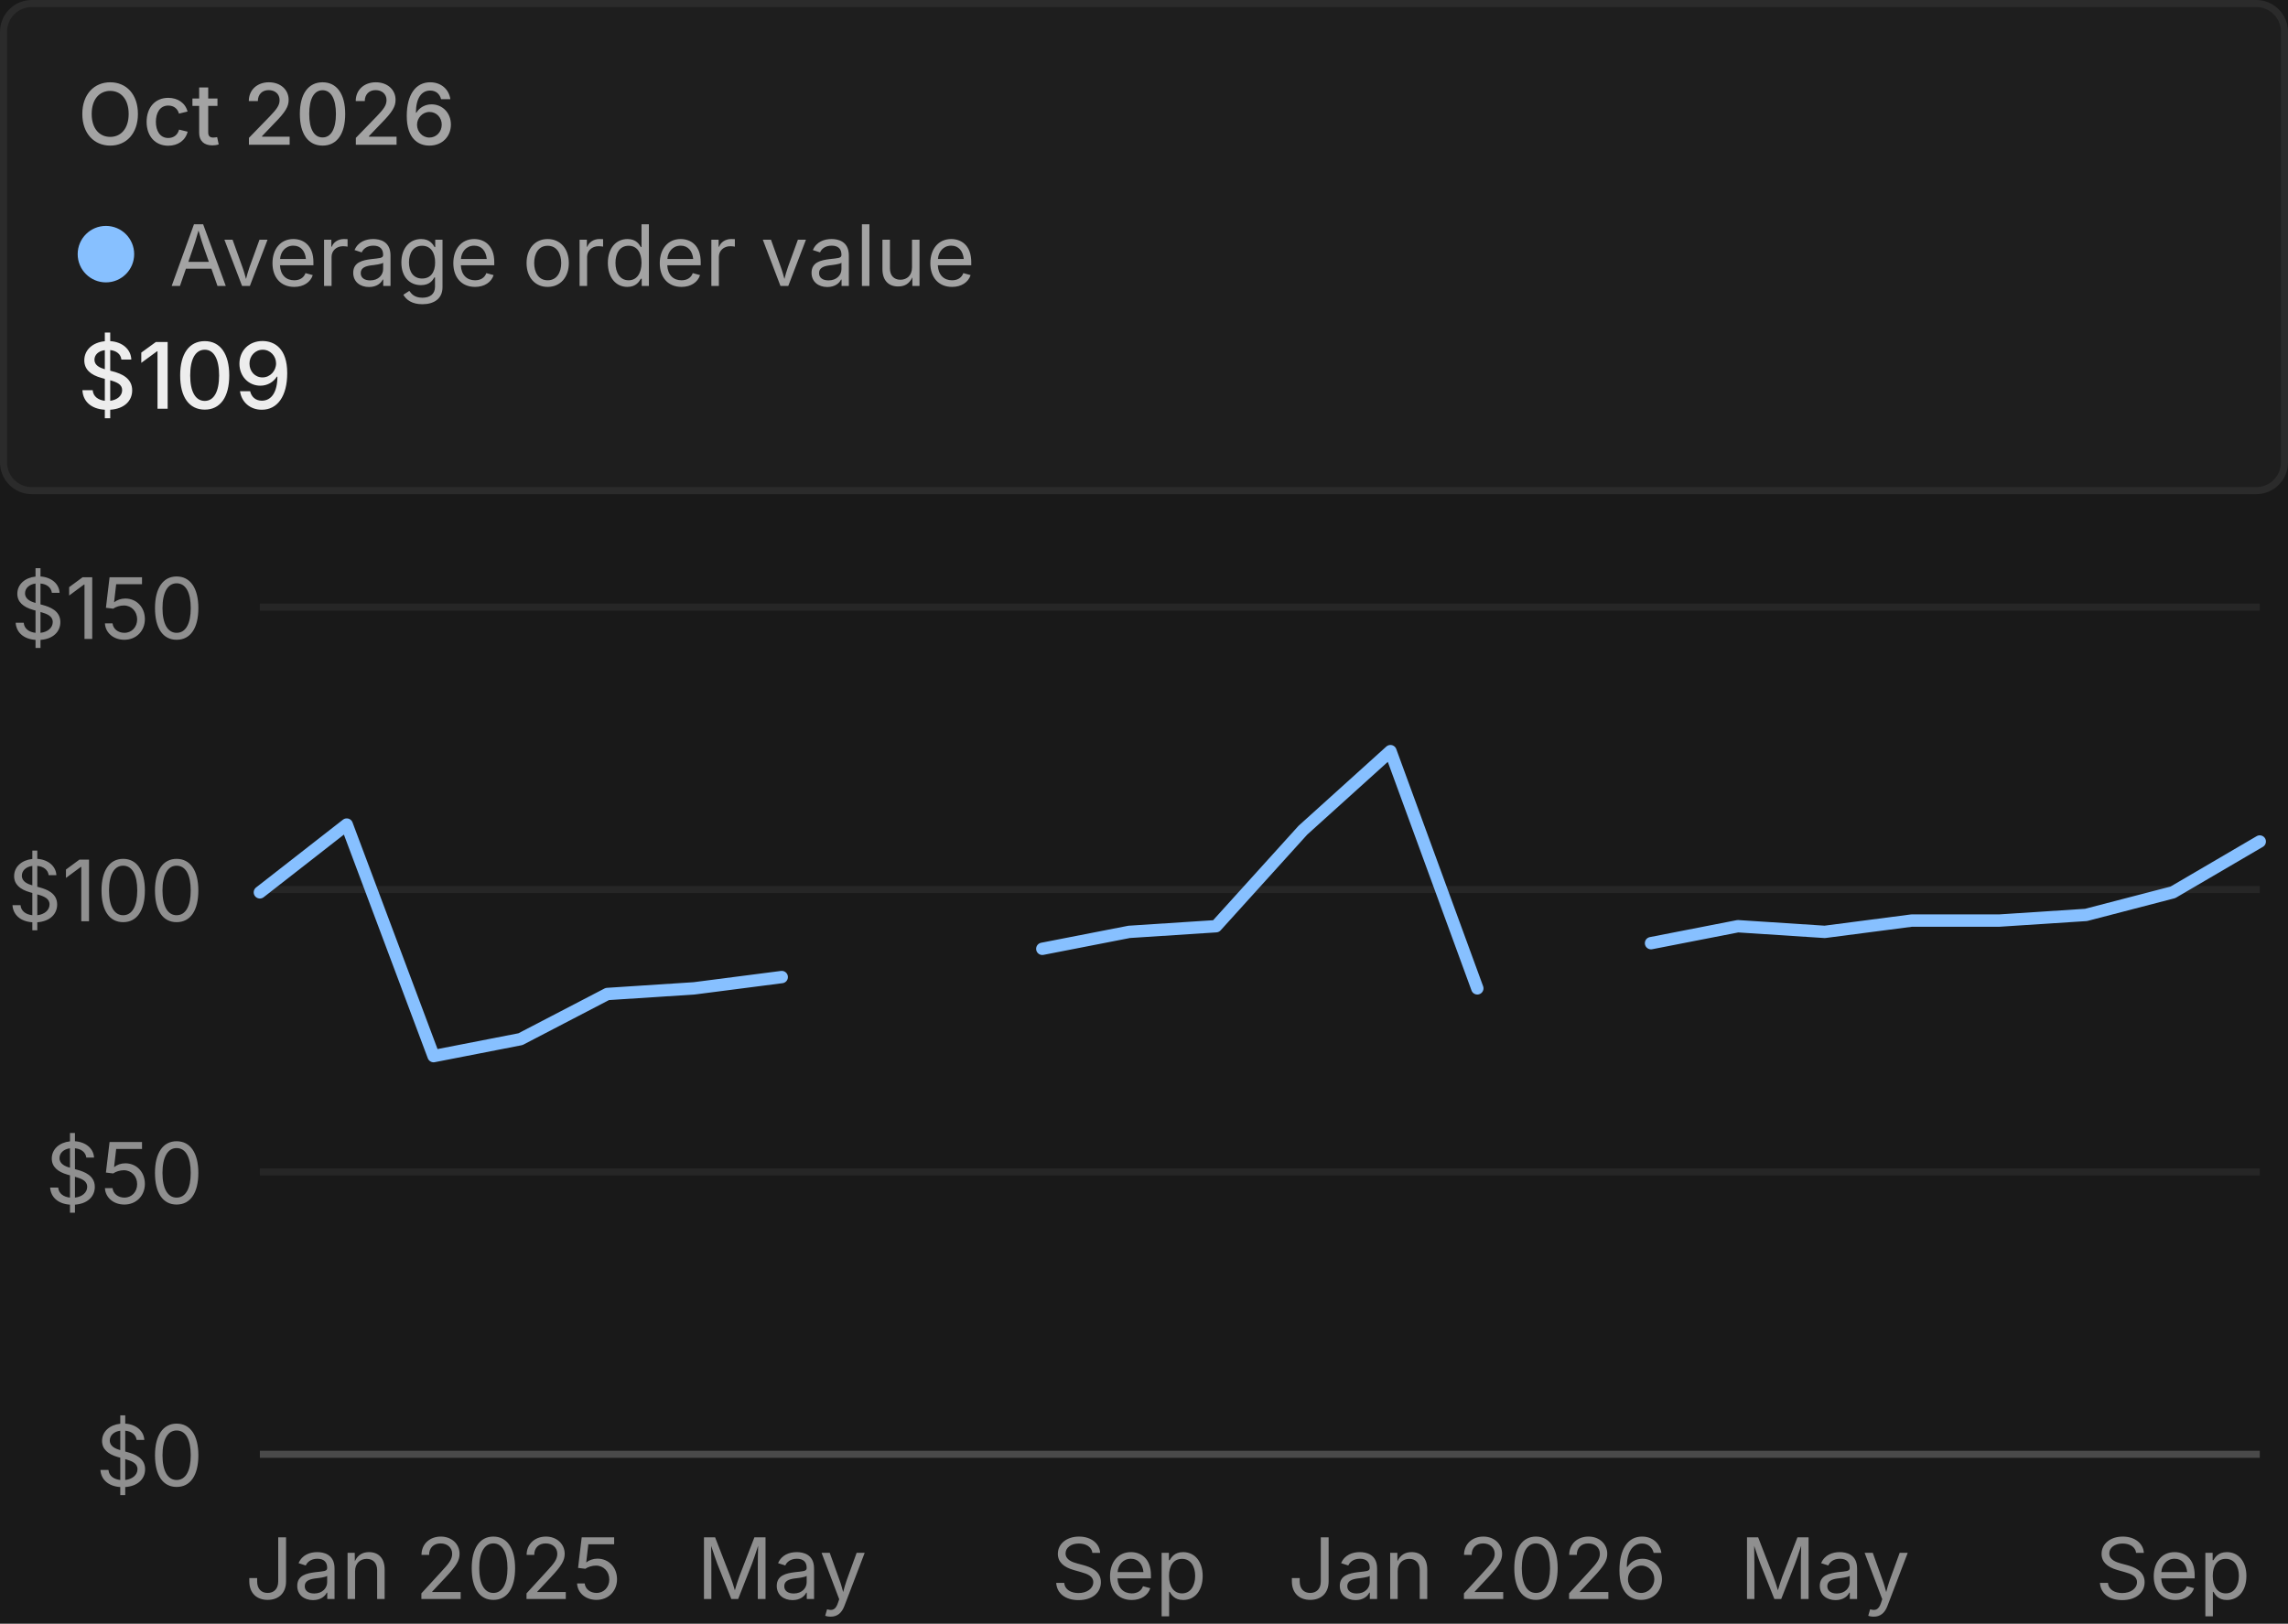
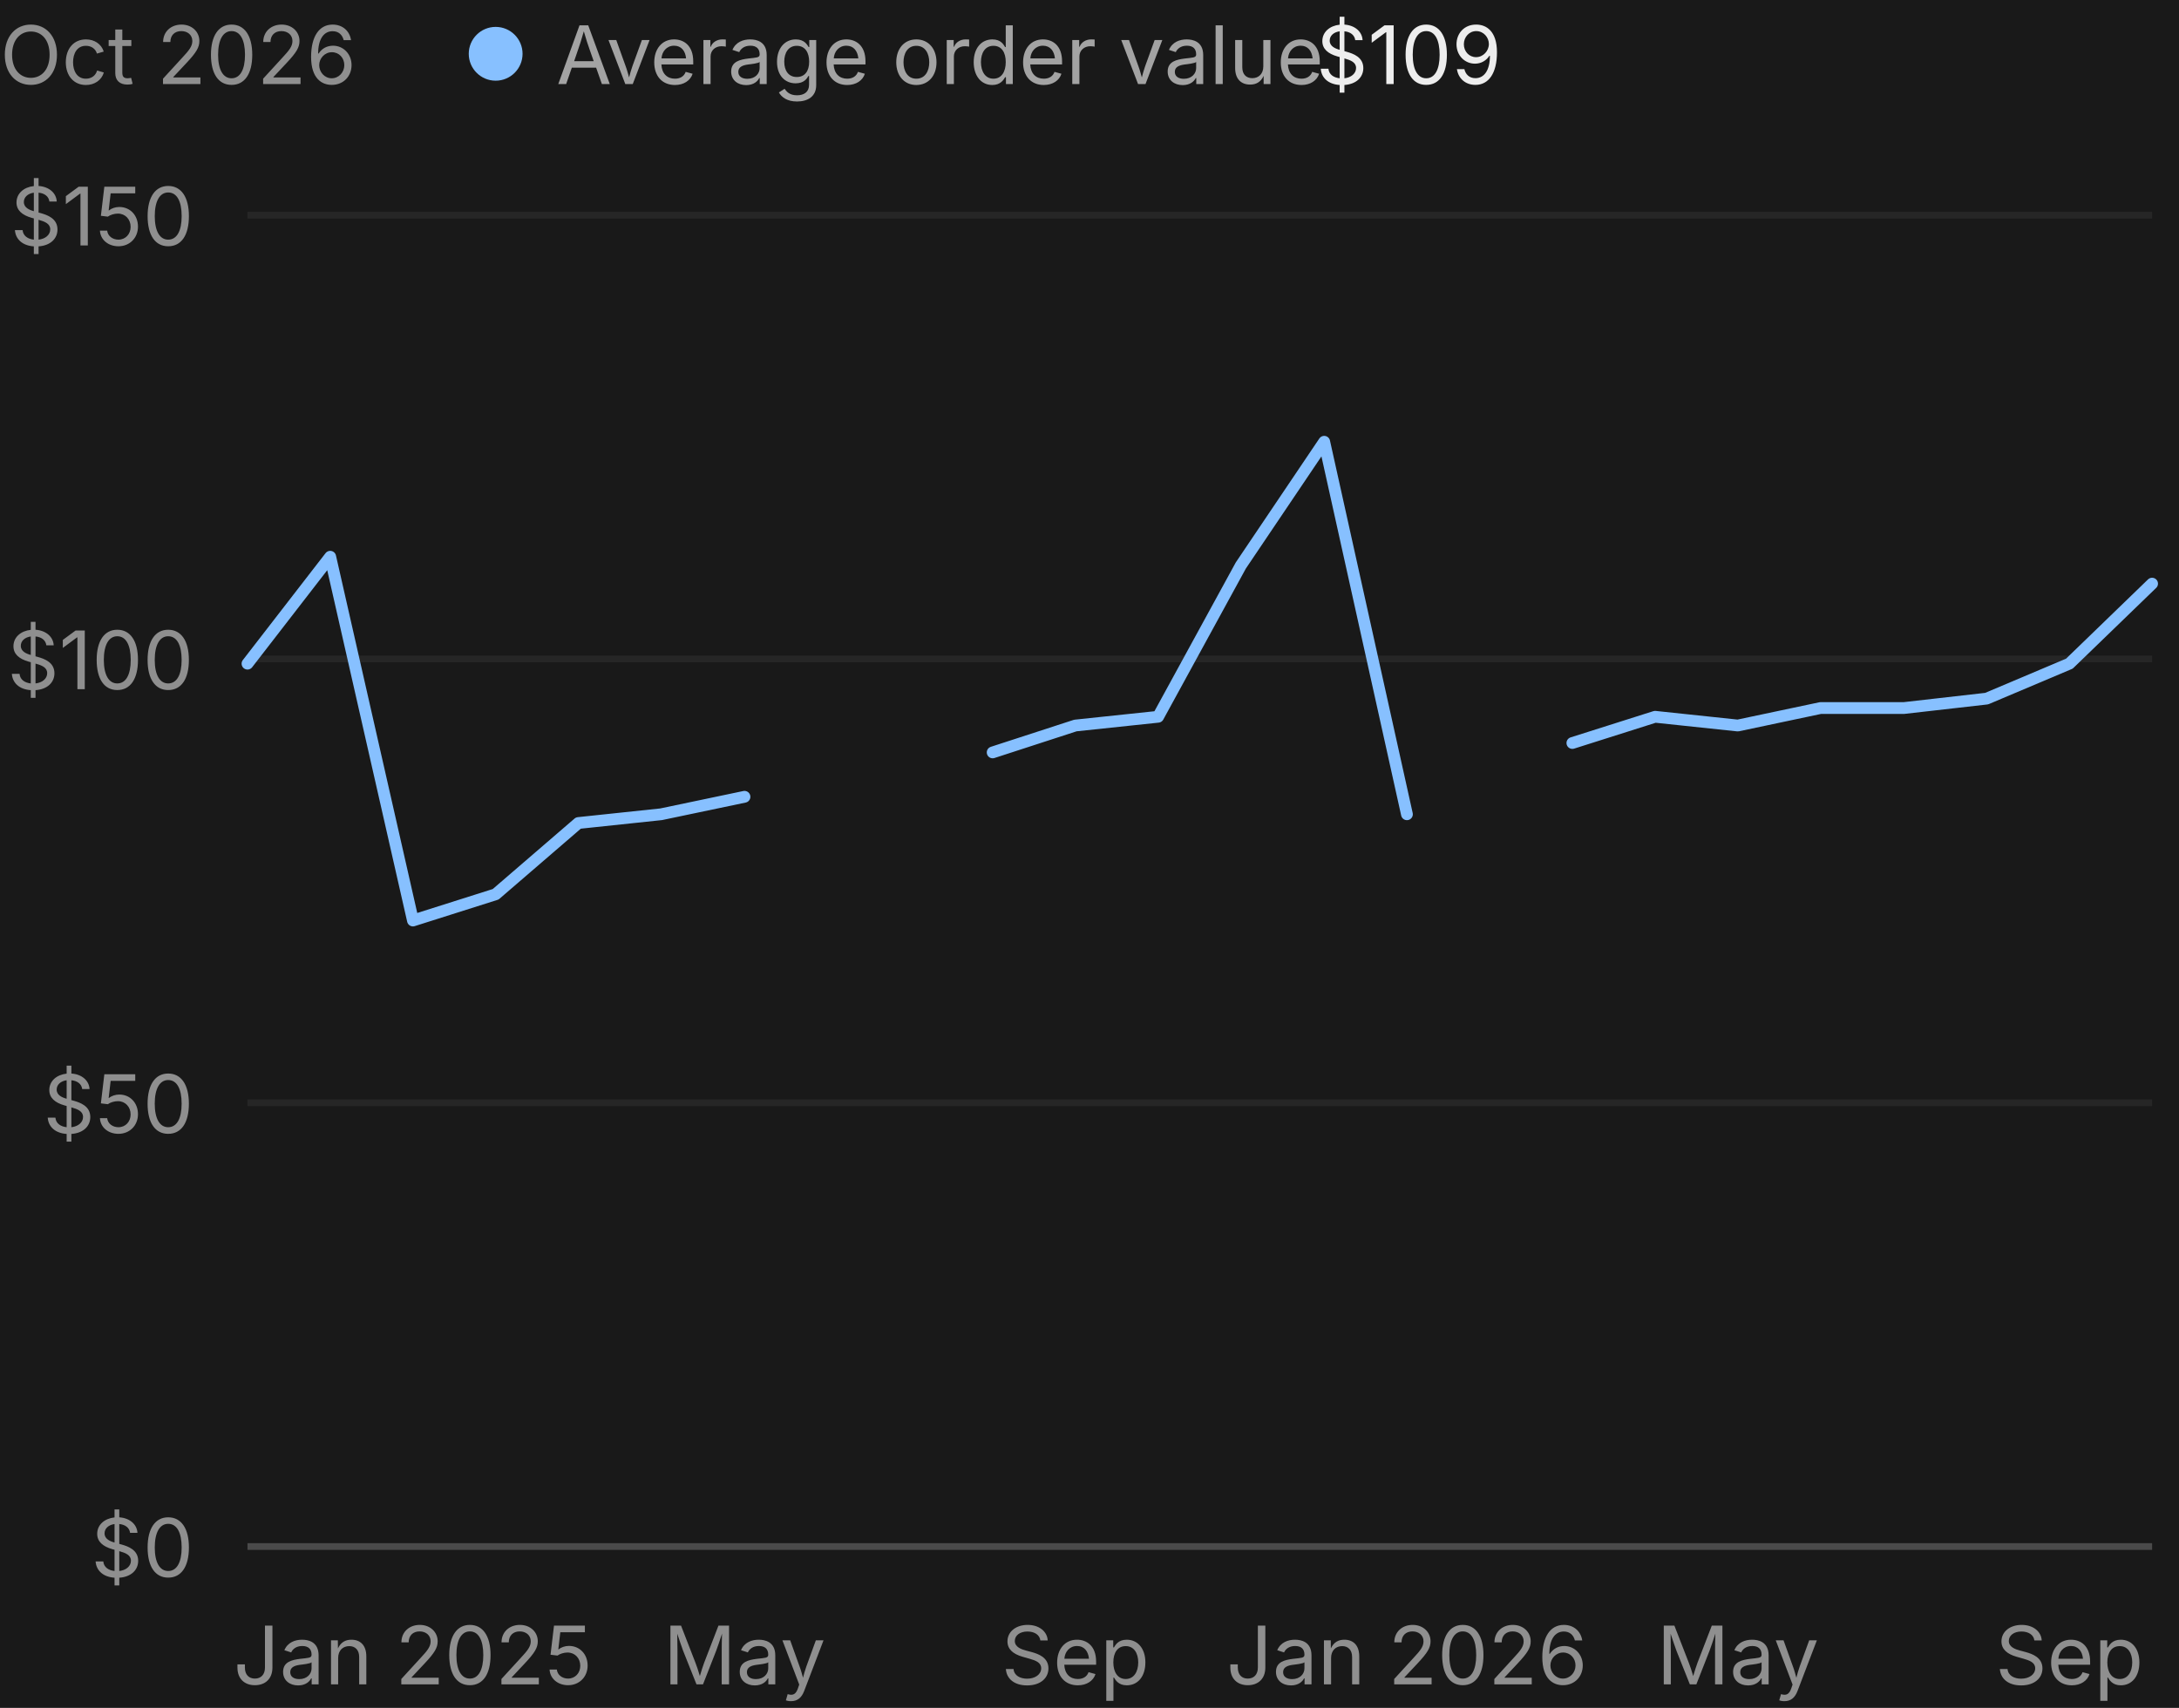
- <svg xmlns="http://www.w3.org/2000/svg" font-family="IBM Plex Sans, system-ui, -apple-system, &quot;Segoe UI&quot;, sans-serif" width="324" height="230" viewBox="0 0 324 230" role="img" aria-label="Average order value has gaps where no orders were tagged" data-hm-kind="line" data-hm-x="36.8,320,24" data-hm-y="0,150,206,86" data-hm-plot="36.8,86,320,206" data-hm-readout="1">
-   <rect width="324" height="230" fill="#191919" />
+ <svg xmlns="http://www.w3.org/2000/svg" font-family="IBM Plex Sans, system-ui, -apple-system, &quot;Segoe UI&quot;, sans-serif" width="324" height="254" viewBox="0 0 324 254" role="img" aria-label="Average order value has gaps where no orders were tagged" data-hm-kind="line" data-hm-x="36.8,320,24" data-hm-y="0,150,230,32" data-hm-plot="36.8,32,320,230" data-hm-readout="1">
+   <rect width="324" height="254" fill="#191919" />
  <g class="hm-readout">
-     <rect x="0.5" y="0.5" width="323" height="69" rx="4" fill="#1e1e1e" stroke="#2b2b2b" />
-     <text x="11" y="20.5" font-size="12" font-weight="500" class="hm-rh" fill="#a3a3a3">Oct 2026</text>
-     <circle cx="15" cy="36" r="4" fill="#87c0ff" />
-     <text x="24" y="40.5" font-size="12" fill="#a3a3a3">Average order value</text>
-     <text x="11" y="57.9" font-size="13" font-weight="500" class="hm-rv hm-rv-0" fill="#ededed">$109</text>
+     <text x="0" y="12.5" font-size="12" class="hm-rh" fill="#8f8f8f">Oct 2026</text>
+     <circle cx="73.7" cy="8" r="4" fill="#87c0ff" />
+     <text x="82.7" y="12.5" font-size="12" fill="#a3a3a3">Average order value</text>
+     <text x="195.7" y="12.5" font-size="12" class="hm-rv hm-rv-0" fill="#ededed">$109</text>
  </g>
-   <line x1="36.8" y1="206" x2="320" y2="206" stroke="#4a4a4a" />
-   <text x="28.8" y="210.5" font-size="12" text-anchor="end" fill="#8f8f8f">$0</text>
-   <line x1="36.8" y1="166" x2="320" y2="166" stroke="#262626" />
-   <text x="28.8" y="170.5" font-size="12" text-anchor="end" fill="#8f8f8f">$50</text>
-   <line x1="36.8" y1="126" x2="320" y2="126" stroke="#262626" />
-   <text x="28.8" y="130.5" font-size="12" text-anchor="end" fill="#8f8f8f">$100</text>
-   <line x1="36.8" y1="86" x2="320" y2="86" stroke="#262626" />
-   <text x="28.8" y="90.5" font-size="12" text-anchor="end" fill="#8f8f8f">$150</text>
-   <path d="M36.8,126.4L49.1,116.8L61.4,149.6L73.7,147.2L86,140.8L98.3,140L110.7,138.4M147.6,134.4L159.9,132L172.2,131.2L184.5,117.6L196.9,106.4L209.2,140M233.8,133.6L246.1,131.2L258.4,132L270.7,130.4L283.1,130.4L295.4,129.6L307.7,126.4L320,119.2" fill="none" stroke="#87c0ff" stroke-width="1.75" stroke-linejoin="round" stroke-linecap="round" />
-   <text x="61.4" y="226.5" font-size="12" text-anchor="middle" fill="#8f8f8f">Jan 2025</text>
-   <text x="110.7" y="226.5" font-size="12" text-anchor="middle" fill="#8f8f8f">May</text>
-   <text x="159.9" y="226.5" font-size="12" text-anchor="middle" fill="#8f8f8f">Sep</text>
-   <text x="209.2" y="226.5" font-size="12" text-anchor="middle" fill="#8f8f8f">Jan 2026</text>
-   <text x="258.4" y="226.5" font-size="12" text-anchor="middle" fill="#8f8f8f">May</text>
-   <text x="307.7" y="226.5" font-size="12" text-anchor="middle" fill="#8f8f8f">Sep</text>
+   <line x1="36.8" y1="230" x2="320" y2="230" stroke="#4a4a4a" />
+   <text x="28.8" y="234.5" font-size="12" text-anchor="end" fill="#8f8f8f">$0</text>
+   <line x1="36.8" y1="164" x2="320" y2="164" stroke="#262626" />
+   <text x="28.8" y="168.5" font-size="12" text-anchor="end" fill="#8f8f8f">$50</text>
+   <line x1="36.8" y1="98" x2="320" y2="98" stroke="#262626" />
+   <text x="28.8" y="102.5" font-size="12" text-anchor="end" fill="#8f8f8f">$100</text>
+   <line x1="36.8" y1="32" x2="320" y2="32" stroke="#262626" />
+   <text x="28.8" y="36.5" font-size="12" text-anchor="end" fill="#8f8f8f">$150</text>
+   <path d="M36.8,98.7L49.1,82.8L61.4,136.9L73.7,133L86,122.4L98.3,121.1L110.7,118.5M147.6,111.9L159.9,107.9L172.2,106.6L184.5,84.1L196.9,65.7L209.2,121.1M233.8,110.5L246.1,106.6L258.4,107.9L270.7,105.3L283.1,105.3L295.4,103.9L307.7,98.7L320,86.8" fill="none" stroke="#87c0ff" stroke-width="1.75" stroke-linejoin="round" stroke-linecap="round" />
+   <text x="61.4" y="250.5" font-size="12" text-anchor="middle" fill="#8f8f8f">Jan 2025</text>
+   <text x="110.7" y="250.5" font-size="12" text-anchor="middle" fill="#8f8f8f">May</text>
+   <text x="159.9" y="250.5" font-size="12" text-anchor="middle" fill="#8f8f8f">Sep</text>
+   <text x="209.2" y="250.5" font-size="12" text-anchor="middle" fill="#8f8f8f">Jan 2026</text>
+   <text x="258.4" y="250.5" font-size="12" text-anchor="middle" fill="#8f8f8f">May</text>
+   <text x="307.7" y="250.5" font-size="12" text-anchor="middle" fill="#8f8f8f">Sep</text>
</svg>
